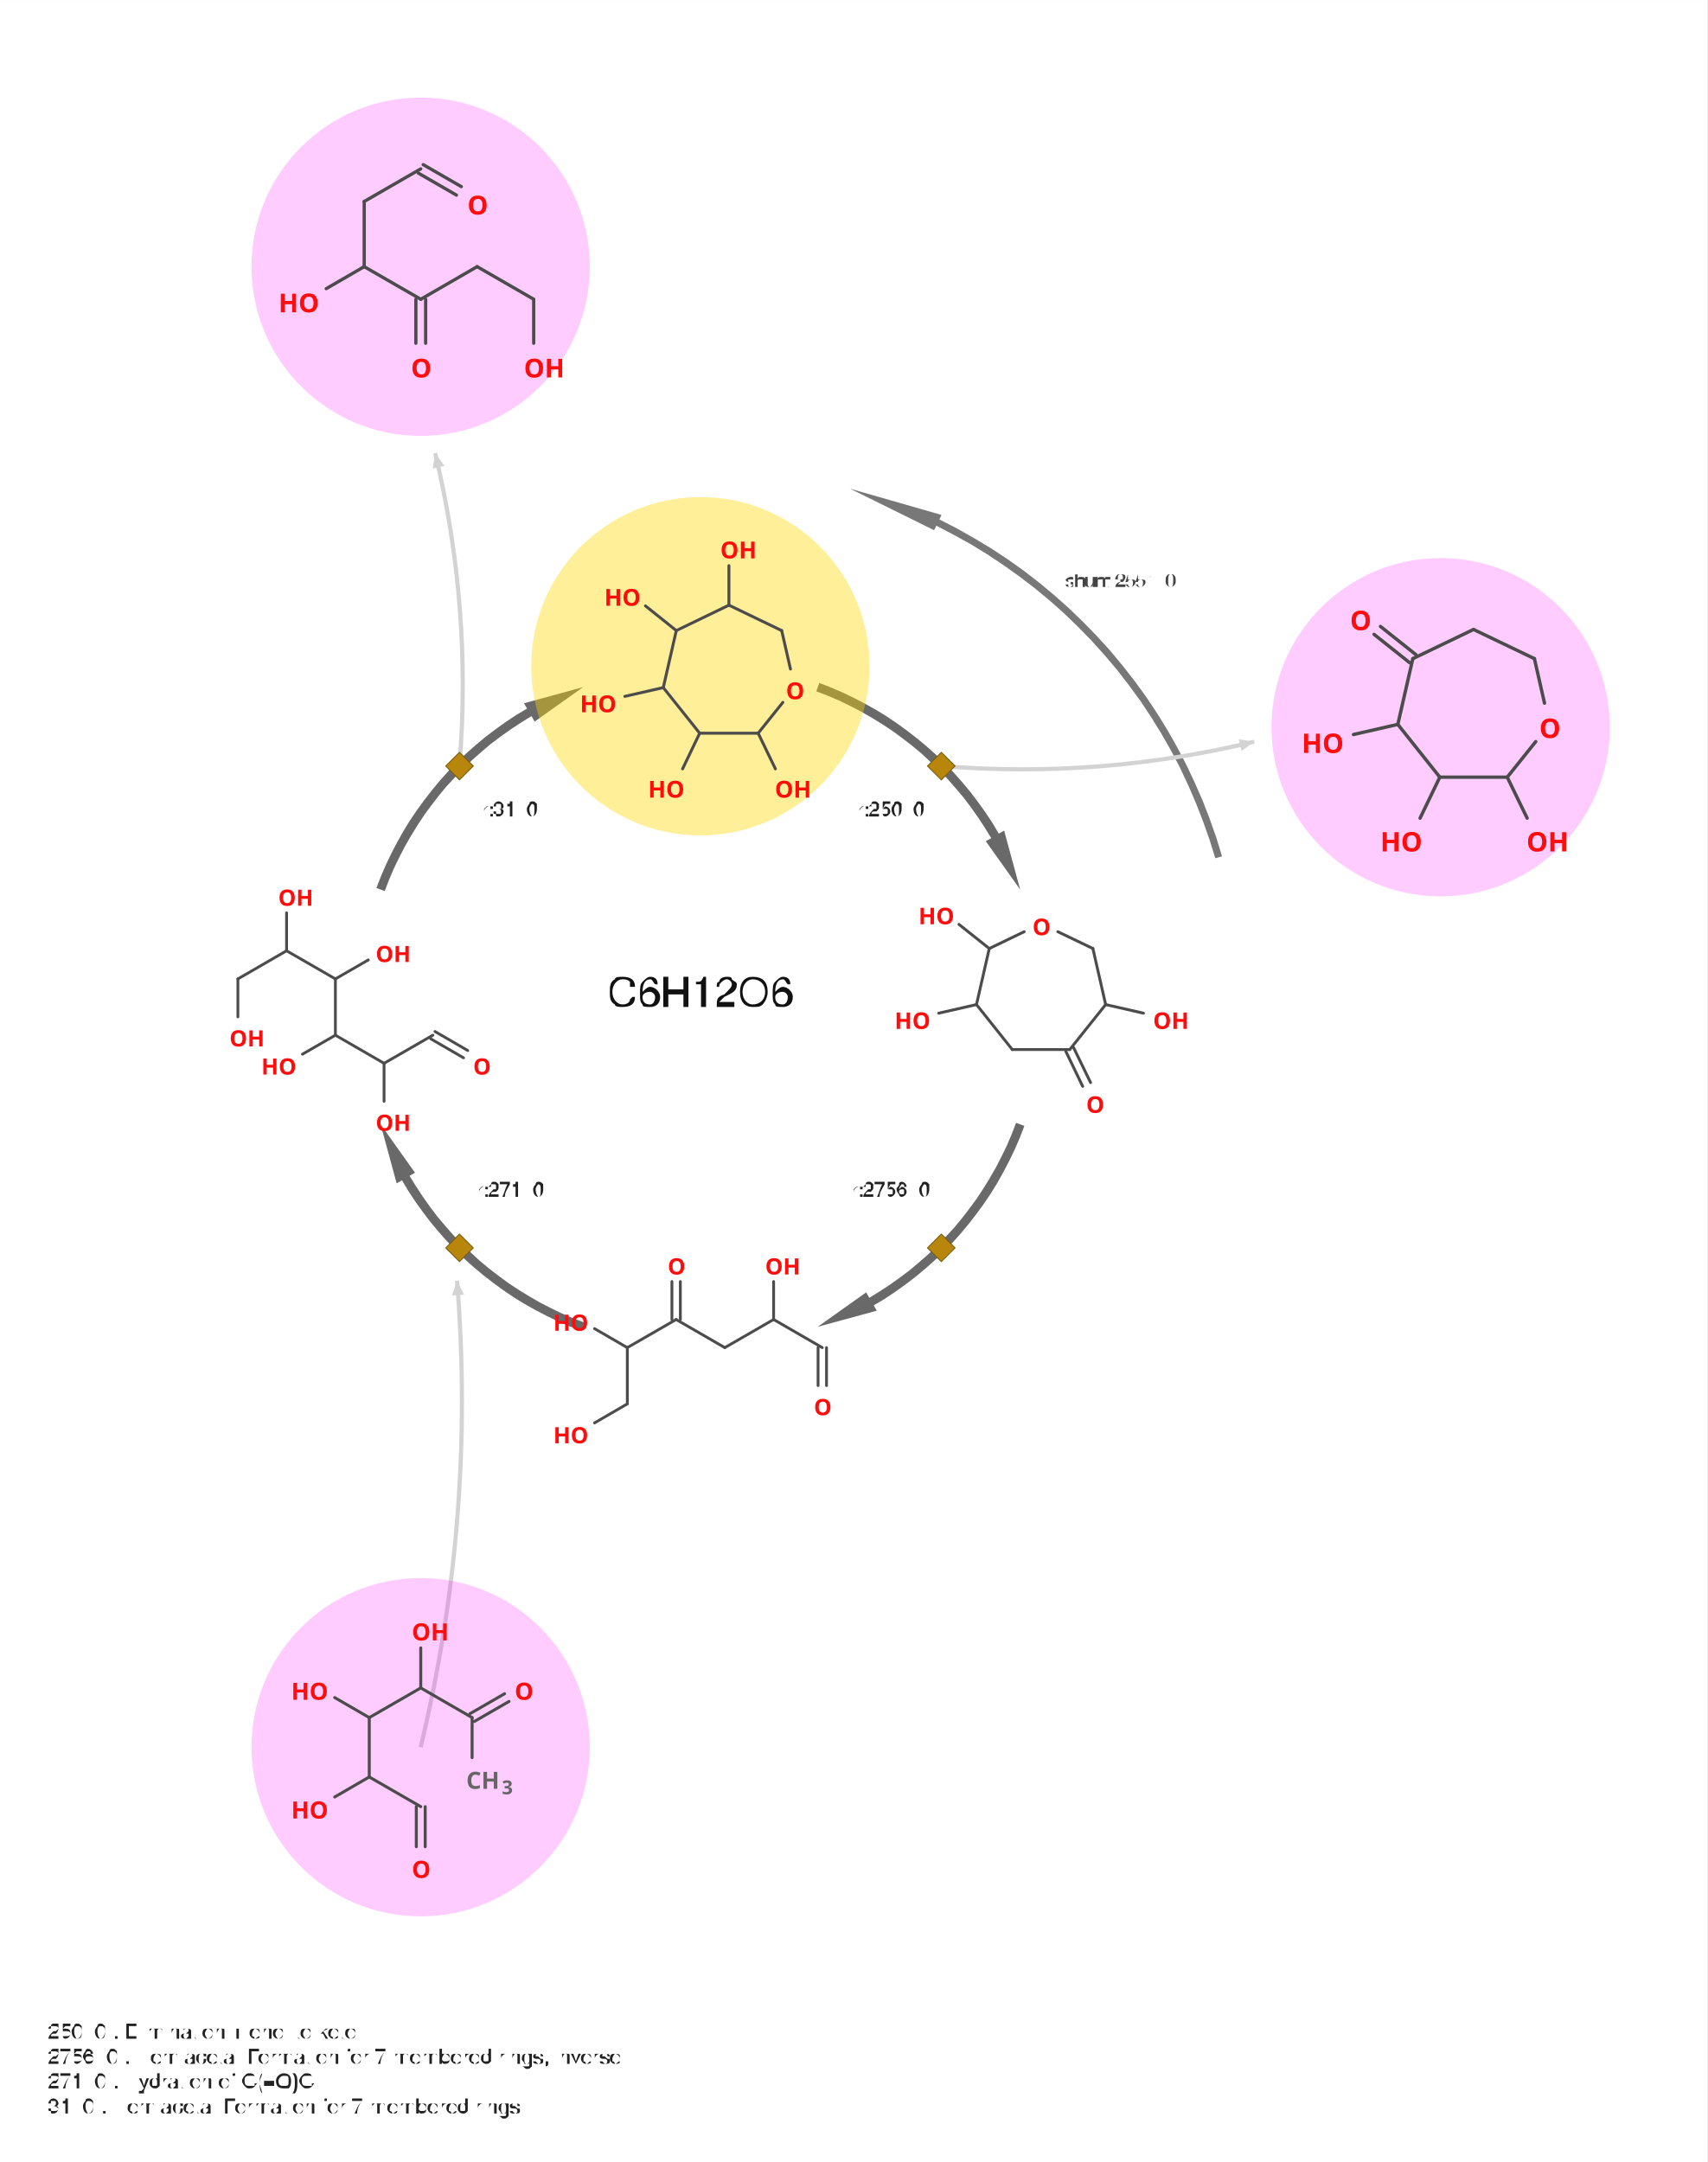
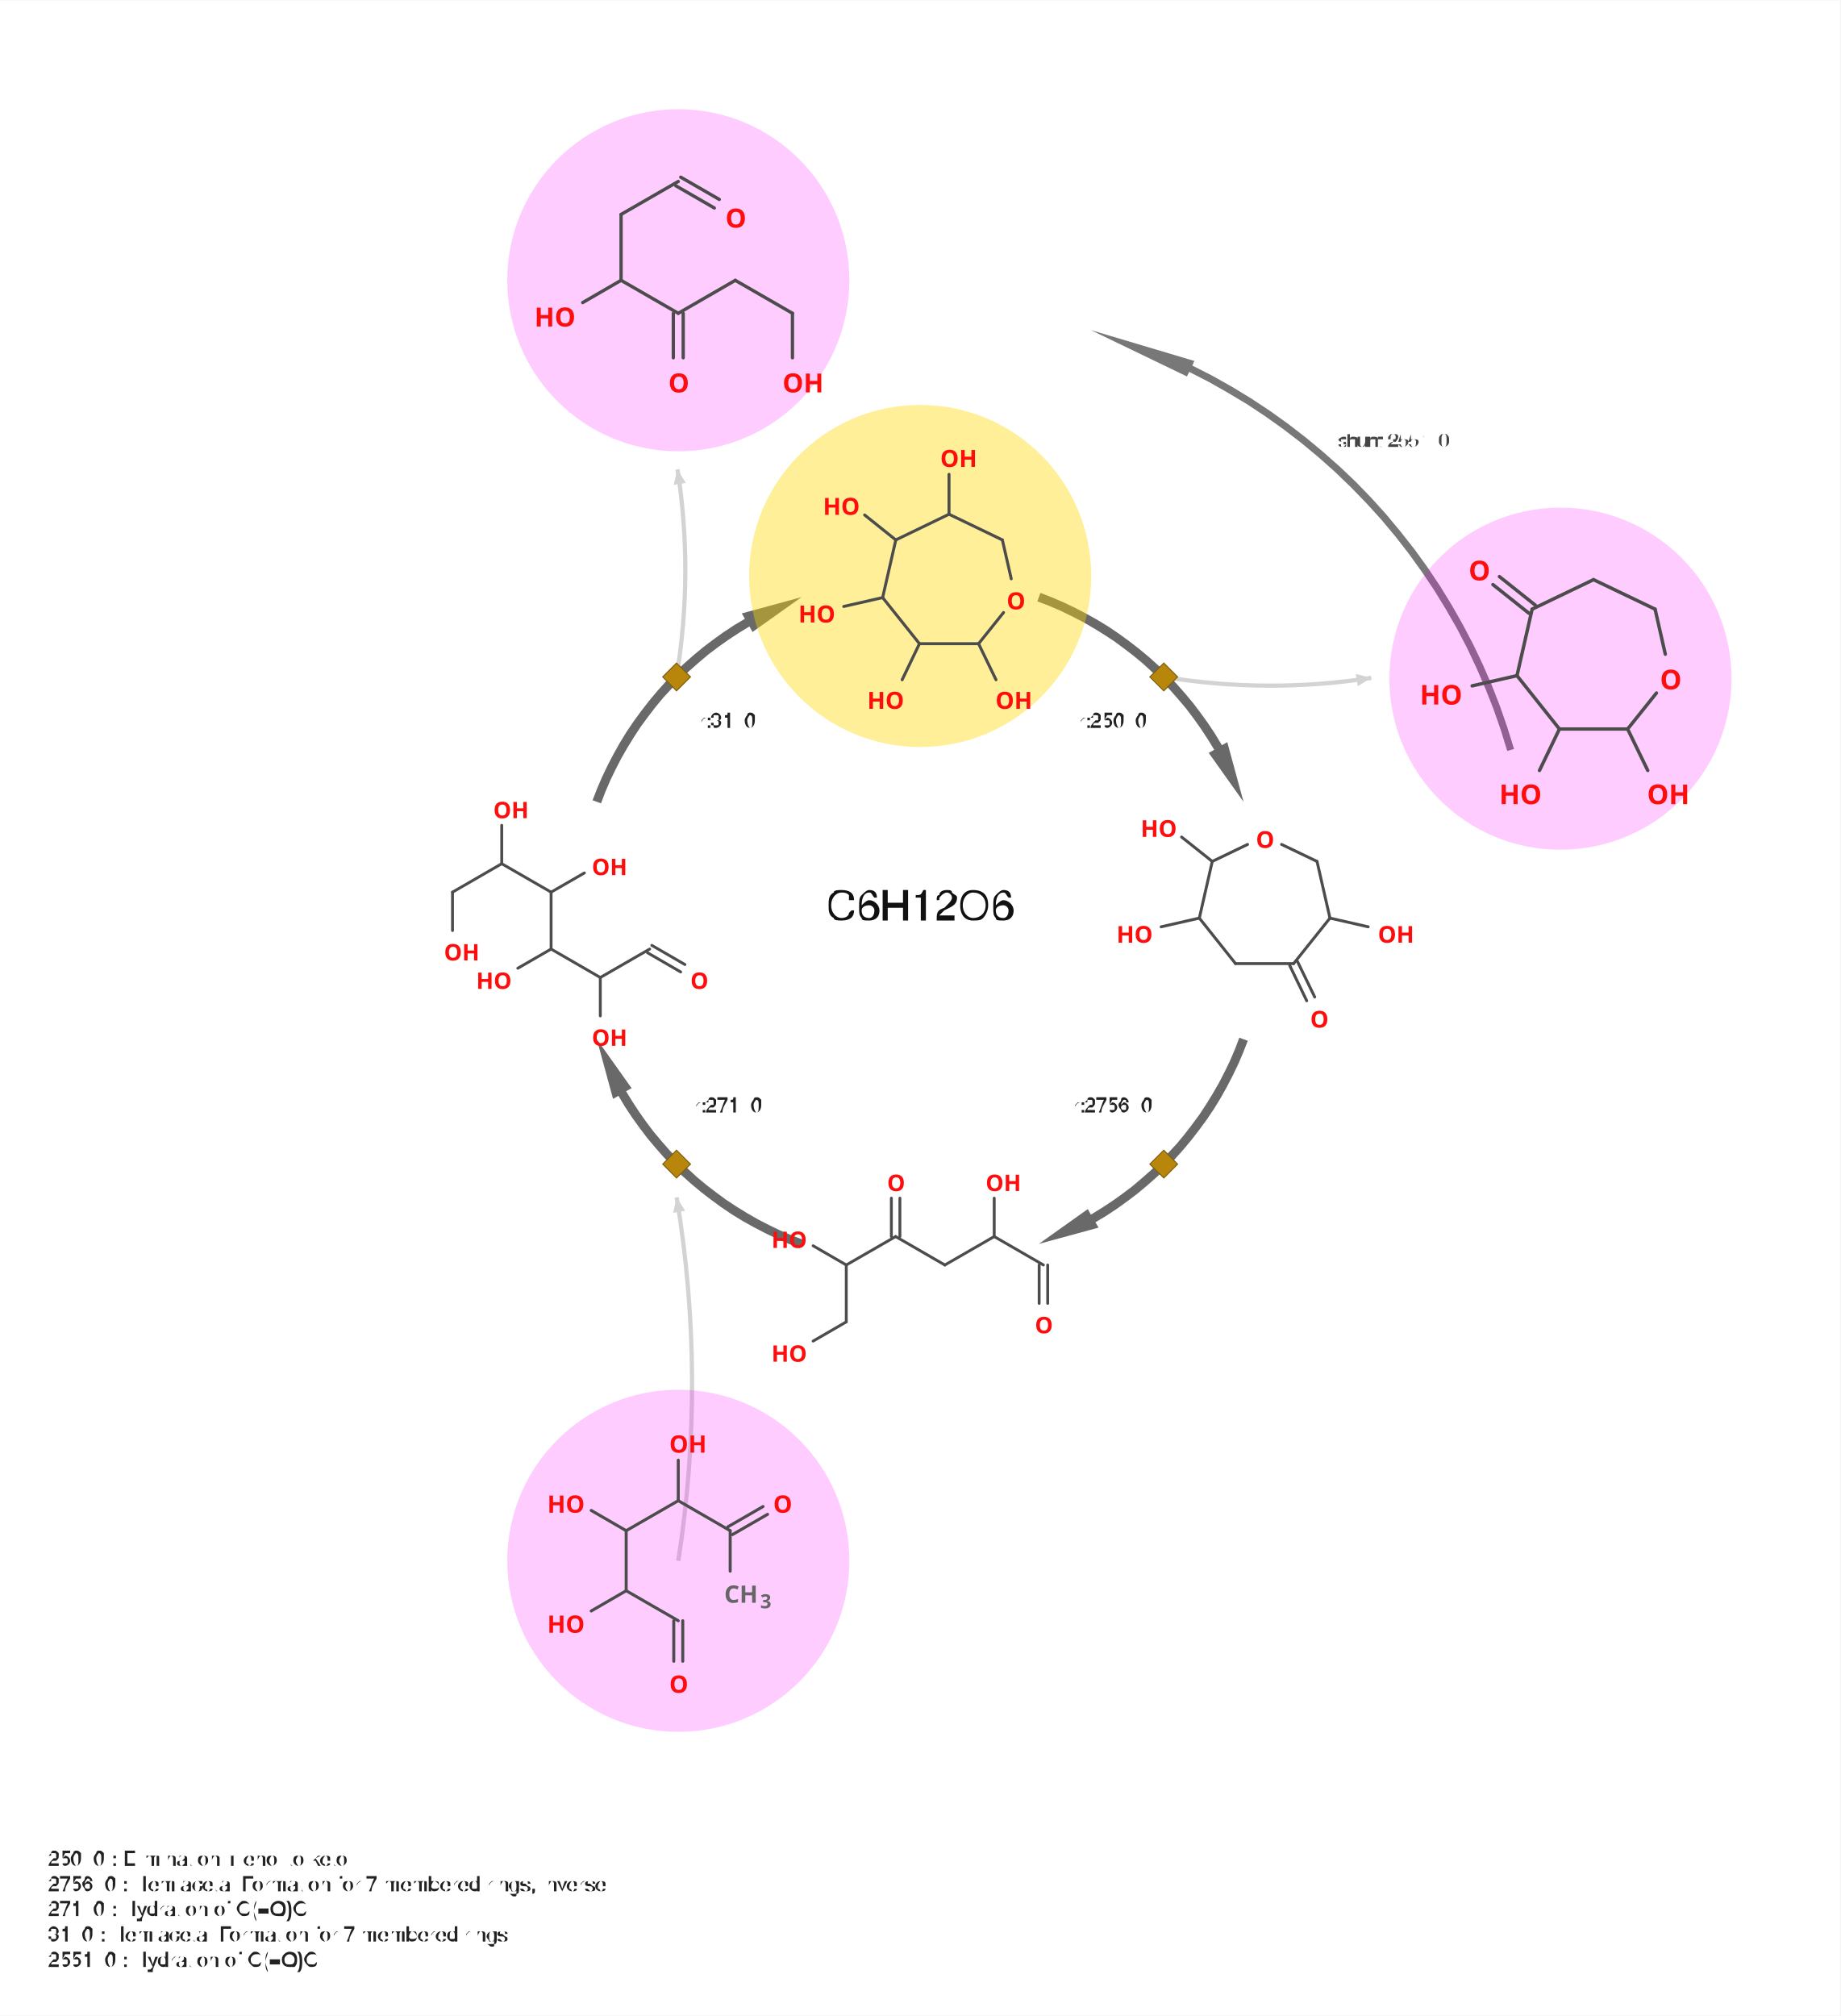
- <svg xmlns="http://www.w3.org/2000/svg" width="1100" height="1393" viewBox="0 0 1100.00 1392.88">
+ <svg xmlns="http://www.w3.org/2000/svg" width="1100" height="1205" viewBox="0 0 1100.00 1204.58">
  <rect width="100%" height="100%" fill="white" />
-   <g transform="scale(103.7053) translate(4.3514,6.2556)">
+   <g transform="scale(97.2801) translate(5.6538,5.6538)">
    <path d="M0.739,-2.013 L0.811,-1.985 L0.883,-1.954 L0.954,-1.92 L1.023,-1.884 L1.091,-1.846 L1.158,-1.805 L1.223,-1.761 L1.286,-1.715 L1.348,-1.667 L1.408,-1.617 L1.466,-1.565 L1.522,-1.51 L1.576,-1.454 L1.628,-1.395 L1.678,-1.335 L1.725,-1.273 L1.771,-1.209 L1.814,-1.144 L1.854,-1.077 L1.887,-1.096 L1.987,-0.729 L1.773,-1.03 L1.807,-1.049 L1.767,-1.114 L1.725,-1.178 L1.681,-1.24 L1.635,-1.301 L1.586,-1.359 L1.536,-1.416 L1.483,-1.471 L1.428,-1.524 L1.372,-1.576 L1.313,-1.625 L1.253,-1.671 L1.192,-1.716 L1.128,-1.758 L1.063,-1.798 L0.997,-1.836 L0.929,-1.871 L0.861,-1.904 L0.791,-1.934 L0.72,-1.961 Z" fill="#696969" opacity="1.0" stroke="none" stroke-width="0" />
    <path d="M2.013,0.739 L1.985,0.811 L1.954,0.883 L1.92,0.954 L1.884,1.023 L1.846,1.091 L1.805,1.158 L1.761,1.223 L1.715,1.286 L1.667,1.348 L1.617,1.408 L1.565,1.466 L1.51,1.522 L1.454,1.576 L1.395,1.628 L1.335,1.678 L1.273,1.725 L1.209,1.771 L1.144,1.814 L1.077,1.854 L1.096,1.887 L0.729,1.987 L1.03,1.773 L1.049,1.807 L1.114,1.767 L1.178,1.725 L1.24,1.681 L1.301,1.635 L1.359,1.586 L1.416,1.536 L1.471,1.483 L1.524,1.428 L1.576,1.372 L1.625,1.313 L1.671,1.253 L1.716,1.192 L1.758,1.128 L1.798,1.063 L1.836,0.997 L1.871,0.929 L1.904,0.861 L1.934,0.791 L1.961,0.72 Z" fill="#696969" opacity="1.0" stroke="none" stroke-width="0" />
    <path d="M-0.739,2.013 L-0.811,1.985 L-0.883,1.954 L-0.954,1.92 L-1.023,1.884 L-1.091,1.846 L-1.158,1.805 L-1.223,1.761 L-1.286,1.715 L-1.348,1.667 L-1.408,1.617 L-1.466,1.565 L-1.522,1.51 L-1.576,1.454 L-1.628,1.395 L-1.678,1.335 L-1.725,1.273 L-1.771,1.209 L-1.814,1.144 L-1.854,1.077 L-1.887,1.096 L-1.987,0.729 L-1.773,1.03 L-1.807,1.049 L-1.767,1.114 L-1.725,1.178 L-1.681,1.24 L-1.635,1.301 L-1.586,1.359 L-1.536,1.416 L-1.483,1.471 L-1.428,1.524 L-1.372,1.576 L-1.313,1.625 L-1.253,1.671 L-1.192,1.716 L-1.128,1.758 L-1.063,1.798 L-0.997,1.836 L-0.929,1.871 L-0.861,1.904 L-0.791,1.934 L-0.72,1.961 Z" fill="#696969" opacity="1.0" stroke="none" stroke-width="0" />
    <path d="M-2.013,-0.739 L-1.985,-0.811 L-1.954,-0.883 L-1.92,-0.954 L-1.884,-1.023 L-1.846,-1.091 L-1.805,-1.158 L-1.761,-1.223 L-1.715,-1.286 L-1.667,-1.348 L-1.617,-1.408 L-1.565,-1.466 L-1.51,-1.522 L-1.454,-1.576 L-1.395,-1.628 L-1.335,-1.678 L-1.273,-1.725 L-1.209,-1.771 L-1.144,-1.814 L-1.077,-1.854 L-1.096,-1.887 L-0.729,-1.987 L-1.03,-1.773 L-1.049,-1.807 L-1.114,-1.767 L-1.178,-1.725 L-1.24,-1.681 L-1.301,-1.635 L-1.359,-1.586 L-1.416,-1.536 L-1.471,-1.483 L-1.524,-1.428 L-1.576,-1.372 L-1.625,-1.313 L-1.671,-1.253 L-1.716,-1.192 L-1.758,-1.128 L-1.798,-1.063 L-1.836,-0.997 L-1.871,-0.929 L-1.904,-0.861 L-1.934,-0.791 L-1.961,-0.72 Z" fill="#696969" opacity="1.0" stroke="none" stroke-width="0" />
-     <path d="M3.241,-0.936 L3.205,-1.053 L3.164,-1.169 L3.12,-1.283 L3.071,-1.395 L3.019,-1.505 L2.962,-1.614 L2.902,-1.72 L2.838,-1.824 L2.77,-1.926 L2.698,-2.025 L2.623,-2.121 L2.545,-2.215 L2.462,-2.306 L2.377,-2.393 L2.289,-2.478 L2.198,-2.559 L2.104,-2.637 L2.007,-2.712 L1.907,-2.783 L1.805,-2.85 L1.7,-2.913 L1.594,-2.973 L1.485,-3.029 L1.498,-3.057 L0.93,-3.22 L1.452,-2.962 L1.466,-2.99 L1.573,-2.934 L1.678,-2.876 L1.781,-2.813 L1.882,-2.746 L1.98,-2.676 L2.076,-2.603 L2.169,-2.526 L2.259,-2.446 L2.346,-2.362 L2.43,-2.276 L2.511,-2.186 L2.589,-2.094 L2.663,-1.998 L2.734,-1.901 L2.801,-1.8 L2.864,-1.698 L2.924,-1.593 L2.98,-1.486 L3.031,-1.377 L3.079,-1.266 L3.123,-1.153 L3.163,-1.04 L3.199,-0.924 Z" fill="#696969" opacity="0.9" />
-     <text x="2.61" y="-2.61" font-family="Helvetica, Arial, sans-serif" font-size="0.113" text-anchor="middle" fill="#444" font-weight="normal">shunt 2551_0</text>
-     <path d="M1.497,-1.497 Q2.481,-1.417 3.441,-1.648" fill="none" stroke="#d3d3d3" stroke-width="0.026" />
-     <path d="M3.441,-1.648 L3.362,-1.59 L3.345,-1.663 Z" fill="#d3d3d3" />
-     <circle cx="4.599" cy="-1.738" r="1.051" fill="#ff00ff" fill-opacity="0.2" stroke="none" />
-     <svg x="3.493" y="-2.844" width="2.213" height="2.213" viewBox="0 0 100 100" preserveAspectRatio="xMidYMid meet">
+     <path d="M3.649,-1.054 L3.608,-1.186 L3.563,-1.316 L3.513,-1.444 L3.458,-1.571 L3.399,-1.695 L3.335,-1.817 L3.267,-1.937 L3.195,-2.054 L3.119,-2.168 L3.038,-2.28 L2.953,-2.388 L2.865,-2.494 L2.773,-2.596 L2.677,-2.695 L2.577,-2.79 L2.474,-2.881 L2.368,-2.969 L2.259,-3.053 L2.147,-3.133 L2.032,-3.209 L1.915,-3.28 L1.794,-3.348 L1.672,-3.41 L1.685,-3.438 L1.048,-3.628 L1.639,-3.343 L1.653,-3.371 L1.774,-3.309 L1.892,-3.242 L2.009,-3.172 L2.122,-3.097 L2.233,-3.018 L2.341,-2.935 L2.446,-2.848 L2.547,-2.758 L2.646,-2.663 L2.74,-2.566 L2.832,-2.465 L2.919,-2.361 L3.003,-2.253 L3.082,-2.143 L3.158,-2.03 L3.229,-1.914 L3.297,-1.796 L3.36,-1.675 L3.418,-1.552 L3.472,-1.427 L3.522,-1.301 L3.567,-1.172 L3.607,-1.042 Z" fill="#696969" opacity="0.9" />
+     <text x="2.911" y="-2.911" font-family="Helvetica, Arial, sans-serif" font-size="0.113" text-anchor="middle" fill="#444" font-weight="normal">shunt 2551_0</text>
+     <path d="M1.497,-1.497 Q2.134,-1.392 2.772,-1.491" fill="none" stroke="#d3d3d3" stroke-width="0.026" />
+     <path d="M2.772,-1.491 L2.689,-1.44 L2.677,-1.515 Z" fill="#d3d3d3" />
+     <circle cx="3.934" cy="-1.486" r="1.051" fill="#ff00ff" fill-opacity="0.2" stroke="none" />
+     <svg x="2.827" y="-2.593" width="2.213" height="2.213" viewBox="0 0 100 100" preserveAspectRatio="xMidYMid meet">
      <g transform="translate(0,0)">
        <svg width="100" height="100" x="0" y="0" viewBox="0 0 208.876 211.249" font-family="sans-serif" stroke="rgb(76,76,76)" stroke-width="2" stroke-linecap="round">
          <line x1="68.7" y1="45.8" x2="89.8" y2="62.6" opacity="1.0" stroke="rgb(76,76,76)" stroke-width="2.0" />
          <line x1="64.9" y1="50.5" x2="86.0" y2="67.3" opacity="1.0" stroke="rgb(76,76,76)" stroke-width="2.0" />
          <line x1="143.9" y1="135.2" x2="155.7" y2="159.5" opacity="1.0" stroke="rgb(76,76,76)" stroke-width="2.0" />
          <line x1="103.9" y1="135.2" x2="92.2" y2="159.5" opacity="1.0" stroke="rgb(76,76,76)" stroke-width="2.0" />
          <line x1="79.0" y1="103.9" x2="52.7" y2="109.9" opacity="1.0" stroke="rgb(76,76,76)" stroke-width="2.0" />
          <line x1="160.0" y1="64.9" x2="166.0" y2="91.3" opacity="1.0" stroke="rgb(76,76,76)" stroke-width="2.0" />
          <line x1="160.8" y1="114.1" x2="143.9" y2="135.2" opacity="1.0" stroke="rgb(76,76,76)" stroke-width="2.0" />
          <line x1="143.9" y1="135.2" x2="103.9" y2="135.2" opacity="1.0" stroke="rgb(76,76,76)" stroke-width="2.0" />
          <line x1="103.9" y1="135.2" x2="79.0" y2="103.9" opacity="1.0" stroke="rgb(76,76,76)" stroke-width="2.0" />
          <line x1="79.0" y1="103.9" x2="87.9" y2="64.9" opacity="1.0" stroke="rgb(76,76,76)" stroke-width="2.0" />
          <line x1="87.9" y1="64.9" x2="123.9" y2="47.6" opacity="1.0" stroke="rgb(76,76,76)" stroke-width="2.0" />
          <line x1="123.9" y1="47.6" x2="160.0" y2="64.9" opacity="1.0" stroke="rgb(76,76,76)" stroke-width="2.0" />
          <text x="50.625" y="48" fill="rgb(255,12,12)" stroke-width="0" font-weight="bold" font-size="16">O</text>
          <text x="162.876" y="111.937" fill="rgb(255,12,12)" stroke-width="0" font-weight="bold" font-size="16">O</text>
          <text x="155.292" y="179.249" fill="rgb(255,12,12)" stroke-width="0" font-weight="bold" font-size="16">OH</text>
          <text x="68.581" y="179.249" fill="rgb(255,12,12)" stroke-width="0" font-weight="bold" font-size="16">HO</text>
          <text x="22" y="120.838" fill="rgb(255,12,12)" stroke-width="0" font-weight="bold" font-size="16">HO</text>
        </svg>
      </g>
      <text font-size="18" fill="gray" font-family="sans-serif" x="10" y="20" />
    </svg>
-     <path d="M-1.738,4.599 Q-1.393,3.168 -1.512,1.7" fill="none" stroke="#d3d3d3" stroke-width="0.026" />
-     <path d="M-1.512,1.7 L-1.468,1.787 L-1.543,1.793 Z" fill="#d3d3d3" />
-     <circle cx="-1.738" cy="4.599" r="1.051" fill="#ff00ff" fill-opacity="0.2" stroke="none" />
-     <svg x="-2.844" y="3.493" width="2.213" height="2.213" viewBox="0 0 100 100" preserveAspectRatio="xMidYMid meet">
+     <path d="M-1.486,3.934 Q-1.312,2.816 -1.496,1.701" fill="none" stroke="#d3d3d3" stroke-width="0.026" />
+     <path d="M-1.496,1.701 L-1.444,1.783 L-1.518,1.796 Z" fill="#d3d3d3" />
+     <circle cx="-1.486" cy="3.934" r="1.051" fill="#ff00ff" fill-opacity="0.2" stroke="none" />
+     <svg x="-2.593" y="2.827" width="2.213" height="2.213" viewBox="0 0 100 100" preserveAspectRatio="xMidYMid meet">
      <g transform="translate(0,0)">
        <svg width="100" height="100" x="0" y="0" viewBox="0 0 218.564 240" font-family="sans-serif" stroke="rgb(76,76,76)" stroke-width="2" stroke-linecap="round">
          <line x1="143.9" y1="127.0" x2="143.9" y2="100.0" opacity="1.0" stroke="rgb(76,76,76)" stroke-width="2.0" />
          <line x1="142.4" y1="97.4" x2="165.8" y2="83.9" opacity="1.0" stroke="rgb(76,76,76)" stroke-width="2.0" />
          <line x1="145.4" y1="102.6" x2="168.8" y2="89.1" opacity="1.0" stroke="rgb(76,76,76)" stroke-width="2.0" />
          <line x1="143.9" y1="100.0" x2="109.3" y2="80.0" opacity="1.0" stroke="rgb(76,76,76)" stroke-width="2.0" />
          <line x1="109.3" y1="80.0" x2="109.3" y2="53.0" opacity="1.0" stroke="rgb(76,76,76)" stroke-width="2.0" />
          <line x1="109.3" y1="80.0" x2="74.6" y2="100.0" opacity="1.0" stroke="rgb(76,76,76)" stroke-width="2.0" />
          <line x1="74.6" y1="100.0" x2="51.3" y2="86.5" opacity="1.0" stroke="rgb(76,76,76)" stroke-width="2.0" />
          <line x1="74.6" y1="100.0" x2="74.6" y2="140.0" opacity="1.0" stroke="rgb(76,76,76)" stroke-width="2.0" />
          <line x1="74.6" y1="140.0" x2="51.3" y2="153.5" opacity="1.0" stroke="rgb(76,76,76)" stroke-width="2.0" />
          <line x1="74.6" y1="140.0" x2="109.3" y2="160.0" opacity="1.0" stroke="rgb(76,76,76)" stroke-width="2.0" />
          <line x1="112.3" y1="160.0" x2="112.3" y2="187.0" opacity="1.0" stroke="rgb(76,76,76)" stroke-width="2.0" />
          <line x1="106.3" y1="160.0" x2="106.3" y2="187.0" opacity="1.0" stroke="rgb(76,76,76)" stroke-width="2.0" />
          <text x="139.923" y="148" fill="rgb(102,102,102)" stroke-width="0" font-weight="bold" font-size="16">CH</text>
          <text x="163.923" y="151.68" fill="rgb(102,102,102)" stroke-width="0" font-weight="bold" font-size="13">3</text>
          <text x="172.564" y="88" fill="rgb(255,12,12)" stroke-width="0" font-weight="bold" font-size="16">O</text>
          <text x="103.282" y="48" fill="rgb(255,12,12)" stroke-width="0" font-weight="bold" font-size="16">OH</text>
          <text x="22" y="88" fill="rgb(255,12,12)" stroke-width="0" font-weight="bold" font-size="16">HO</text>
          <text x="22" y="168" fill="rgb(255,12,12)" stroke-width="0" font-weight="bold" font-size="16">HO</text>
          <text x="103.282" y="208" fill="rgb(255,12,12)" stroke-width="0" font-weight="bold" font-size="16">O</text>
        </svg>
      </g>
      <text font-size="18" fill="gray" font-family="sans-serif" x="10" y="20" />
    </svg>
-     <path d="M-1.497,-1.497 Q-1.417,-2.481 -1.648,-3.441" fill="none" stroke="#d3d3d3" stroke-width="0.026" />
-     <path d="M-1.648,-3.441 L-1.59,-3.362 L-1.663,-3.345 Z" fill="#d3d3d3" />
-     <circle cx="-1.738" cy="-4.599" r="1.051" fill="#ff00ff" fill-opacity="0.2" stroke="none" />
-     <svg x="-2.844" y="-5.706" width="2.213" height="2.213" viewBox="0 0 100 100" preserveAspectRatio="xMidYMid meet">
+     <path d="M-1.497,-1.497 Q-1.392,-2.134 -1.491,-2.772" fill="none" stroke="#d3d3d3" stroke-width="0.026" />
+     <path d="M-1.491,-2.772 L-1.44,-2.689 L-1.515,-2.677 Z" fill="#d3d3d3" />
+     <circle cx="-1.486" cy="-3.934" r="1.051" fill="#ff00ff" fill-opacity="0.2" stroke="none" />
+     <svg x="-2.593" y="-5.04" width="2.213" height="2.213" viewBox="0 0 100 100" preserveAspectRatio="xMidYMid meet">
      <g transform="translate(0,0)">
        <svg width="100" height="100" x="0" y="0" viewBox="0 0 218.564 200" font-family="sans-serif" stroke="rgb(76,76,76)" stroke-width="2" stroke-linecap="round">
          <line x1="131.2" y1="56.1" x2="107.8" y2="42.6" opacity="1.0" stroke="rgb(76,76,76)" stroke-width="2.0" />
          <line x1="134.2" y1="50.9" x2="110.8" y2="37.4" opacity="1.0" stroke="rgb(76,76,76)" stroke-width="2.0" />
          <line x1="109.3" y1="40.0" x2="74.6" y2="60.0" opacity="1.0" stroke="rgb(76,76,76)" stroke-width="2.0" />
          <line x1="74.6" y1="60.0" x2="74.6" y2="100.0" opacity="1.0" stroke="rgb(76,76,76)" stroke-width="2.0" />
          <line x1="74.6" y1="100.0" x2="51.3" y2="113.5" opacity="1.0" stroke="rgb(76,76,76)" stroke-width="2.0" />
          <line x1="74.6" y1="100.0" x2="109.3" y2="120.0" opacity="1.0" stroke="rgb(76,76,76)" stroke-width="2.0" />
          <line x1="112.3" y1="120.0" x2="112.3" y2="147.0" opacity="1.0" stroke="rgb(76,76,76)" stroke-width="2.0" />
          <line x1="106.3" y1="120.0" x2="106.3" y2="147.0" opacity="1.0" stroke="rgb(76,76,76)" stroke-width="2.0" />
          <line x1="109.3" y1="120.0" x2="143.9" y2="100.0" opacity="1.0" stroke="rgb(76,76,76)" stroke-width="2.0" />
          <line x1="143.9" y1="100.0" x2="178.6" y2="120.0" opacity="1.0" stroke="rgb(76,76,76)" stroke-width="2.0" />
          <line x1="178.6" y1="120.0" x2="178.6" y2="147.0" opacity="1.0" stroke="rgb(76,76,76)" stroke-width="2.0" />
          <text x="137.923" y="68" fill="rgb(255,12,12)" stroke-width="0" font-weight="bold" font-size="16">O</text>
          <text x="22" y="128" fill="rgb(255,12,12)" stroke-width="0" font-weight="bold" font-size="16">HO</text>
          <text x="103.282" y="168" fill="rgb(255,12,12)" stroke-width="0" font-weight="bold" font-size="16">O</text>
          <text x="172.564" y="168" fill="rgb(255,12,12)" stroke-width="0" font-weight="bold" font-size="16">OH</text>
        </svg>
      </g>
      <text font-size="18" fill="gray" font-family="sans-serif" x="10" y="20" />
    </svg>
    <circle cx="0" cy="-2.117" r="1.051" fill="#ffd700" fill-opacity="0.4" stroke="none" />
    <svg x="-1.106" y="-3.223" width="2.213" height="2.213" viewBox="0 0 100 100" preserveAspectRatio="xMidYMid meet">
      <g transform="translate(0,0)">
        <svg width="100" height="100" x="0" y="0" viewBox="0 0 208.876 243.664" font-family="sans-serif" stroke="rgb(76,76,76)" stroke-width="2" stroke-linecap="round">
          <line x1="123.9" y1="53.0" x2="123.9" y2="80.0" opacity="1.0" stroke="rgb(76,76,76)" stroke-width="2.0" />
          <line x1="143.9" y1="167.6" x2="155.7" y2="192.0" opacity="1.0" stroke="rgb(76,76,76)" stroke-width="2.0" />
          <line x1="103.9" y1="167.6" x2="92.2" y2="192.0" opacity="1.0" stroke="rgb(76,76,76)" stroke-width="2.0" />
          <line x1="79.0" y1="136.4" x2="52.7" y2="142.4" opacity="1.0" stroke="rgb(76,76,76)" stroke-width="2.0" />
          <line x1="87.9" y1="97.4" x2="66.8" y2="80.5" opacity="1.0" stroke="rgb(76,76,76)" stroke-width="2.0" />
          <line x1="160.8" y1="146.5" x2="143.9" y2="167.6" opacity="1.0" stroke="rgb(76,76,76)" stroke-width="2.0" />
          <line x1="143.9" y1="167.6" x2="103.9" y2="167.6" opacity="1.0" stroke="rgb(76,76,76)" stroke-width="2.0" />
          <line x1="103.9" y1="167.6" x2="79.0" y2="136.4" opacity="1.0" stroke="rgb(76,76,76)" stroke-width="2.0" />
          <line x1="79.0" y1="136.4" x2="87.9" y2="97.4" opacity="1.0" stroke="rgb(76,76,76)" stroke-width="2.0" />
          <line x1="87.9" y1="97.4" x2="123.9" y2="80.0" opacity="1.0" stroke="rgb(76,76,76)" stroke-width="2.0" />
          <line x1="123.9" y1="80.0" x2="160.0" y2="97.4" opacity="1.0" stroke="rgb(76,76,76)" stroke-width="2.0" />
          <line x1="160.0" y1="97.4" x2="166.0" y2="123.7" opacity="1.0" stroke="rgb(76,76,76)" stroke-width="2.0" />
          <text x="117.937" y="48" fill="rgb(255,12,12)" stroke-width="0" font-weight="bold" font-size="16">OH</text>
          <text x="162.876" y="144.352" fill="rgb(255,12,12)" stroke-width="0" font-weight="bold" font-size="16">O</text>
          <text x="155.292" y="211.664" fill="rgb(255,12,12)" stroke-width="0" font-weight="bold" font-size="16">OH</text>
          <text x="68.581" y="211.664" fill="rgb(255,12,12)" stroke-width="0" font-weight="bold" font-size="16">HO</text>
          <text x="22" y="153.253" fill="rgb(255,12,12)" stroke-width="0" font-weight="bold" font-size="16">HO</text>
          <text x="38.625" y="80.416" fill="rgb(255,12,12)" stroke-width="0" font-weight="bold" font-size="16">HO</text>
        </svg>
      </g>
      <text font-size="18" fill="gray" font-family="sans-serif" x="10" y="20" />
    </svg>
    <path d="M1.582,-1.497 L1.497,-1.582 L1.411,-1.497 L1.497,-1.411 Z" fill="#b8860b" stroke="#7a5c10" stroke-width="0.006" />
    <text x="1.182" y="-1.182" font-family="Helvetica, Arial, sans-serif" font-size="0.125" text-anchor="middle" fill="#222" font-weight="normal">r:250_0</text>
    <svg x="1.01" y="-1.106" width="2.213" height="2.213" viewBox="0 0 100 100" preserveAspectRatio="xMidYMid meet">
      <g transform="translate(0,0)">
        <svg width="100" height="100" x="0" y="0" viewBox="0 0 247.873 211.249" font-family="sans-serif" stroke="rgb(76,76,76)" stroke-width="2" stroke-linecap="round">
          <line x1="152.9" y1="160.8" x2="141.2" y2="136.5" opacity="1.0" stroke="rgb(76,76,76)" stroke-width="2.0" />
          <line x1="158.4" y1="158.2" x2="146.6" y2="133.9" opacity="1.0" stroke="rgb(76,76,76)" stroke-width="2.0" />
          <line x1="79.0" y1="103.9" x2="52.7" y2="109.9" opacity="1.0" stroke="rgb(76,76,76)" stroke-width="2.0" />
          <line x1="87.9" y1="64.9" x2="66.8" y2="48.1" opacity="1.0" stroke="rgb(76,76,76)" stroke-width="2.0" />
          <line x1="168.9" y1="103.9" x2="195.2" y2="109.9" opacity="1.0" stroke="rgb(76,76,76)" stroke-width="2.0" />
          <line x1="79.0" y1="103.9" x2="87.9" y2="64.9" opacity="1.0" stroke="rgb(76,76,76)" stroke-width="2.0" />
          <line x1="87.9" y1="64.9" x2="112.2" y2="53.2" opacity="1.0" stroke="rgb(76,76,76)" stroke-width="2.0" />
          <line x1="135.6" y1="53.2" x2="160.0" y2="64.9" opacity="1.0" stroke="rgb(76,76,76)" stroke-width="2.0" />
          <line x1="160.0" y1="64.9" x2="168.9" y2="103.9" opacity="1.0" stroke="rgb(76,76,76)" stroke-width="2.0" />
          <line x1="168.9" y1="103.9" x2="143.9" y2="135.2" opacity="1.0" stroke="rgb(76,76,76)" stroke-width="2.0" />
          <line x1="143.9" y1="135.2" x2="103.9" y2="135.2" opacity="1.0" stroke="rgb(76,76,76)" stroke-width="2.0" />
          <line x1="103.9" y1="135.2" x2="79.0" y2="103.9" opacity="1.0" stroke="rgb(76,76,76)" stroke-width="2.0" />
          <text x="155.292" y="179.249" fill="rgb(255,12,12)" stroke-width="0" font-weight="bold" font-size="16">O</text>
          <text x="22" y="120.838" fill="rgb(255,12,12)" stroke-width="0" font-weight="bold" font-size="16">HO</text>
          <text x="38.625" y="48" fill="rgb(255,12,12)" stroke-width="0" font-weight="bold" font-size="16">HO</text>
          <text x="117.937" y="55.584" fill="rgb(255,12,12)" stroke-width="0" font-weight="bold" font-size="16">O</text>
          <text x="201.873" y="120.838" fill="rgb(255,12,12)" stroke-width="0" font-weight="bold" font-size="16">OH</text>
        </svg>
      </g>
      <text font-size="18" fill="gray" font-family="sans-serif" x="10" y="20" />
    </svg>
    <path d="M1.497,1.582 L1.582,1.497 L1.497,1.411 L1.411,1.497 Z" fill="#b8860b" stroke="#7a5c10" stroke-width="0.006" />
    <text x="1.182" y="1.182" font-family="Helvetica, Arial, sans-serif" font-size="0.125" text-anchor="middle" fill="#222" font-weight="normal">r:2756_0</text>
    <svg x="-1.106" y="1.01" width="2.213" height="2.213" viewBox="0 0 100 100" preserveAspectRatio="xMidYMid meet">
      <g transform="translate(0,0)">
        <svg width="100" height="100" x="0" y="0" viewBox="0 0 253.205 200" font-family="sans-serif" stroke="rgb(76,76,76)" stroke-width="2" stroke-linecap="round">
          <line x1="210.2" y1="127.0" x2="210.2" y2="100.0" opacity="1.0" stroke="rgb(76,76,76)" stroke-width="2.0" />
          <line x1="216.2" y1="127.0" x2="216.2" y2="100.0" opacity="1.0" stroke="rgb(76,76,76)" stroke-width="2.0" />
          <line x1="213.2" y1="100.0" x2="178.6" y2="80.0" opacity="1.0" stroke="rgb(76,76,76)" stroke-width="2.0" />
          <line x1="178.6" y1="80.0" x2="178.6" y2="53.0" opacity="1.0" stroke="rgb(76,76,76)" stroke-width="2.0" />
          <line x1="178.6" y1="80.0" x2="143.9" y2="100.0" opacity="1.0" stroke="rgb(76,76,76)" stroke-width="2.0" />
          <line x1="143.9" y1="100.0" x2="109.3" y2="80.0" opacity="1.0" stroke="rgb(76,76,76)" stroke-width="2.0" />
          <line x1="106.3" y1="80.0" x2="106.3" y2="53.0" opacity="1.0" stroke="rgb(76,76,76)" stroke-width="2.0" />
          <line x1="112.3" y1="80.0" x2="112.3" y2="53.0" opacity="1.0" stroke="rgb(76,76,76)" stroke-width="2.0" />
          <line x1="109.3" y1="80.0" x2="74.6" y2="100.0" opacity="1.0" stroke="rgb(76,76,76)" stroke-width="2.0" />
          <line x1="74.6" y1="100.0" x2="51.3" y2="86.5" opacity="1.0" stroke="rgb(76,76,76)" stroke-width="2.0" />
          <line x1="74.6" y1="100.0" x2="74.6" y2="140.0" opacity="1.0" stroke="rgb(76,76,76)" stroke-width="2.0" />
          <line x1="74.6" y1="140.0" x2="51.3" y2="153.5" opacity="1.0" stroke="rgb(76,76,76)" stroke-width="2.0" />
          <text x="207.205" y="148" fill="rgb(255,12,12)" stroke-width="0" font-weight="bold" font-size="16">O</text>
          <text x="172.564" y="48" fill="rgb(255,12,12)" stroke-width="0" font-weight="bold" font-size="16">OH</text>
          <text x="103.282" y="48" fill="rgb(255,12,12)" stroke-width="0" font-weight="bold" font-size="16">O</text>
          <text x="22" y="88" fill="rgb(255,12,12)" stroke-width="0" font-weight="bold" font-size="16">HO</text>
          <text x="22" y="168" fill="rgb(255,12,12)" stroke-width="0" font-weight="bold" font-size="16">HO</text>
        </svg>
      </g>
      <text font-size="18" fill="gray" font-family="sans-serif" x="10" y="20" />
    </svg>
    <path d="M-1.582,1.497 L-1.497,1.582 L-1.411,1.497 L-1.497,1.411 Z" fill="#b8860b" stroke="#7a5c10" stroke-width="0.006" />
    <text x="-1.182" y="1.182" font-family="Helvetica, Arial, sans-serif" font-size="0.125" text-anchor="middle" fill="#222" font-weight="normal">r:271_0</text>
    <svg x="-3.223" y="-1.106" width="2.213" height="2.213" viewBox="0 0 100 100" preserveAspectRatio="xMidYMid meet">
      <g transform="translate(0,0)">
        <svg width="100" height="100" x="0" y="0" viewBox="0 0 253.205 240" font-family="sans-serif" stroke="rgb(76,76,76)" stroke-width="2" stroke-linecap="round">
          <line x1="200.4" y1="156.1" x2="177.1" y2="142.6" opacity="1.0" stroke="rgb(76,76,76)" stroke-width="2.0" />
          <line x1="203.4" y1="150.9" x2="180.1" y2="137.4" opacity="1.0" stroke="rgb(76,76,76)" stroke-width="2.0" />
          <line x1="178.6" y1="140.0" x2="143.9" y2="160.0" opacity="1.0" stroke="rgb(76,76,76)" stroke-width="2.0" />
          <line x1="143.9" y1="160.0" x2="143.9" y2="187.0" opacity="1.0" stroke="rgb(76,76,76)" stroke-width="2.0" />
          <line x1="143.9" y1="160.0" x2="109.3" y2="140.0" opacity="1.0" stroke="rgb(76,76,76)" stroke-width="2.0" />
          <line x1="109.3" y1="140.0" x2="85.9" y2="153.5" opacity="1.0" stroke="rgb(76,76,76)" stroke-width="2.0" />
          <line x1="109.3" y1="140.0" x2="109.3" y2="100.0" opacity="1.0" stroke="rgb(76,76,76)" stroke-width="2.0" />
          <line x1="109.3" y1="100.0" x2="132.7" y2="86.5" opacity="1.0" stroke="rgb(76,76,76)" stroke-width="2.0" />
          <line x1="109.3" y1="100.0" x2="74.6" y2="80.0" opacity="1.0" stroke="rgb(76,76,76)" stroke-width="2.0" />
          <line x1="74.6" y1="80.0" x2="74.6" y2="53.0" opacity="1.0" stroke="rgb(76,76,76)" stroke-width="2.0" />
          <line x1="74.6" y1="80.0" x2="40.0" y2="100.0" opacity="1.0" stroke="rgb(76,76,76)" stroke-width="2.0" />
          <line x1="40.0" y1="100.0" x2="40.0" y2="127.0" opacity="1.0" stroke="rgb(76,76,76)" stroke-width="2.0" />
          <text x="207.205" y="168" fill="rgb(255,12,12)" stroke-width="0" font-weight="bold" font-size="16">O</text>
          <text x="137.923" y="208" fill="rgb(255,12,12)" stroke-width="0" font-weight="bold" font-size="16">OH</text>
          <text x="56.641" y="168" fill="rgb(255,12,12)" stroke-width="0" font-weight="bold" font-size="16">HO</text>
          <text x="137.923" y="88" fill="rgb(255,12,12)" stroke-width="0" font-weight="bold" font-size="16">OH</text>
          <text x="68.641" y="48" fill="rgb(255,12,12)" stroke-width="0" font-weight="bold" font-size="16">OH</text>
          <text x="34" y="148" fill="rgb(255,12,12)" stroke-width="0" font-weight="bold" font-size="16">OH</text>
        </svg>
      </g>
      <text font-size="18" fill="gray" font-family="sans-serif" x="10" y="20" />
    </svg>
    <path d="M-1.497,-1.582 L-1.582,-1.497 L-1.497,-1.411 L-1.411,-1.497 Z" fill="#b8860b" stroke="#7a5c10" stroke-width="0.006" />
    <text x="-1.182" y="-1.182" font-family="Helvetica, Arial, sans-serif" font-size="0.125" text-anchor="middle" fill="#222" font-weight="normal">r:31_0</text>
    <text x="0" y="-0" font-family="Helvetica, Arial, sans-serif" font-size="0.26" text-anchor="middle" fill="#111" font-weight="normal">C6H12O6</text>
-     <text x="-4.051" y="6.411" font-family="Helvetica, Arial, sans-serif" font-size="0.13" text-anchor="start" fill="#222" font-weight="normal">250_0  :  Elimination + enol to keto</text>
-     <text x="-4.051" y="6.566" font-family="Helvetica, Arial, sans-serif" font-size="0.13" text-anchor="start" fill="#222" font-weight="normal">2756_0  :  Hemiacetal Formation for 7 membered rings, inverse</text>
-     <text x="-4.051" y="6.721" font-family="Helvetica, Arial, sans-serif" font-size="0.13" text-anchor="start" fill="#222" font-weight="normal">271_0  :  Hydration of C(=O)C</text>
-     <text x="-4.051" y="6.876" font-family="Helvetica, Arial, sans-serif" font-size="0.13" text-anchor="start" fill="#222" font-weight="normal">31_0  :  Hemiacetal Formation for 7 membered rings</text>
+     <text x="-5.354" y="5.809" font-family="Helvetica, Arial, sans-serif" font-size="0.125" text-anchor="start" fill="#222" font-weight="normal">250_0  :  Elimination + enol to keto</text>
+     <text x="-5.354" y="5.964" font-family="Helvetica, Arial, sans-serif" font-size="0.125" text-anchor="start" fill="#222" font-weight="normal">2756_0  :  Hemiacetal Formation for 7 membered rings, inverse</text>
+     <text x="-5.354" y="6.119" font-family="Helvetica, Arial, sans-serif" font-size="0.125" text-anchor="start" fill="#222" font-weight="normal">271_0  :  Hydration of C(=O)C</text>
+     <text x="-5.354" y="6.274" font-family="Helvetica, Arial, sans-serif" font-size="0.125" text-anchor="start" fill="#222" font-weight="normal">31_0  :  Hemiacetal Formation for 7 membered rings</text>
+     <text x="-5.354" y="6.429" font-family="Helvetica, Arial, sans-serif" font-size="0.125" text-anchor="start" fill="#222" font-weight="normal">2551_0  :  Hydration of C(=O)C</text>
  </g>
</svg>
